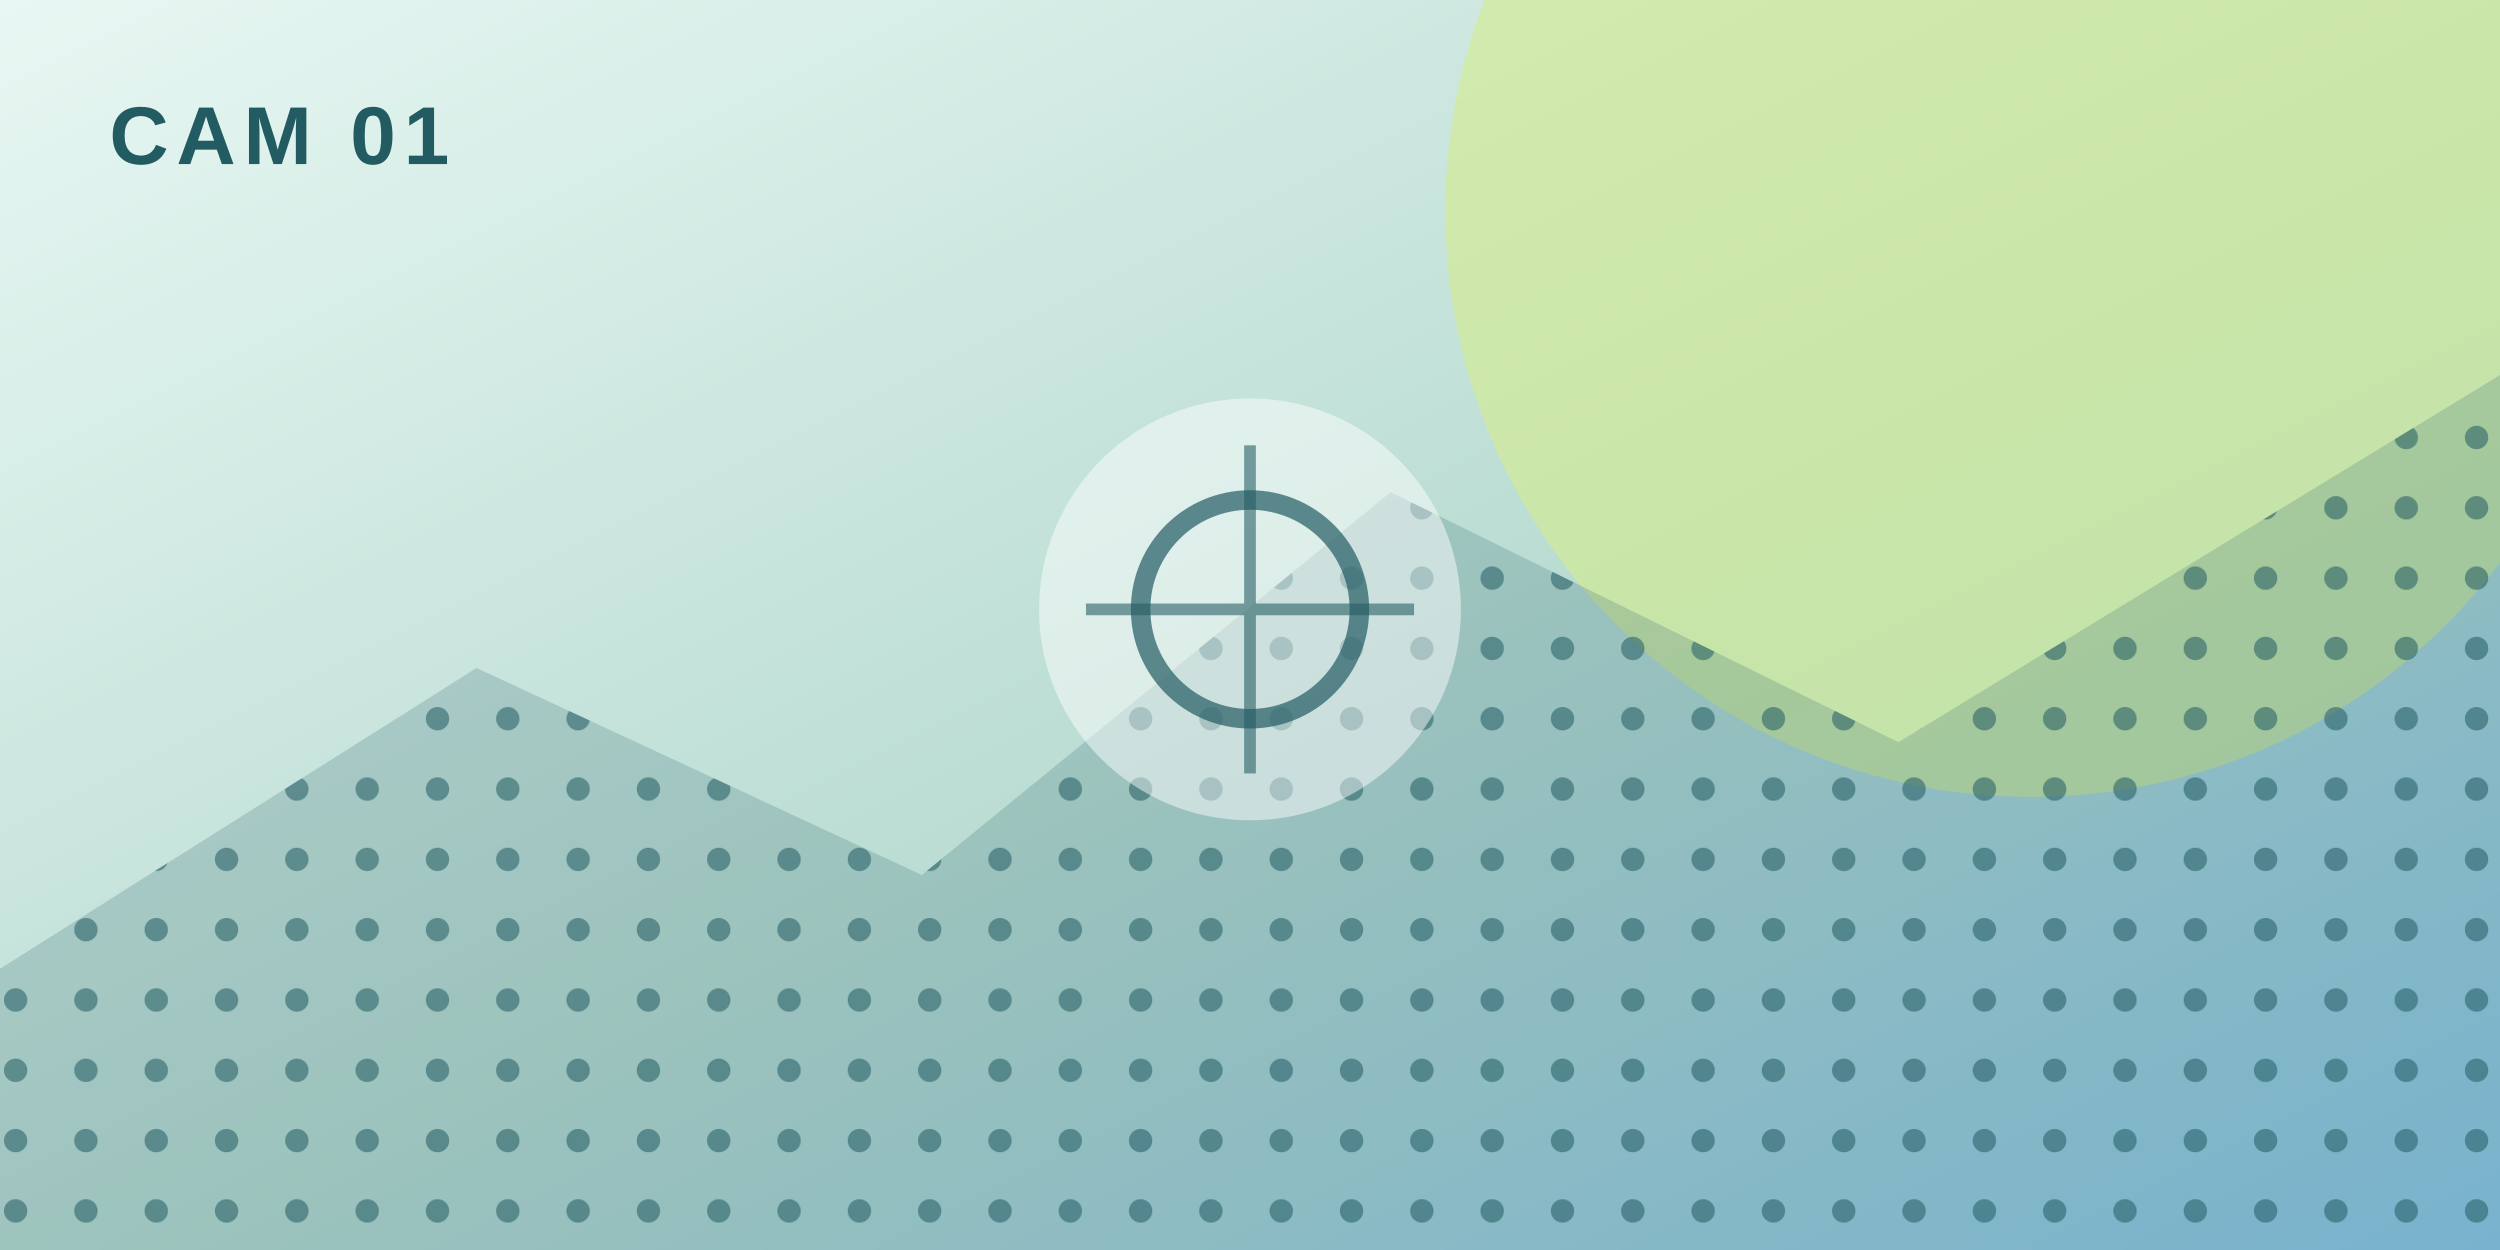
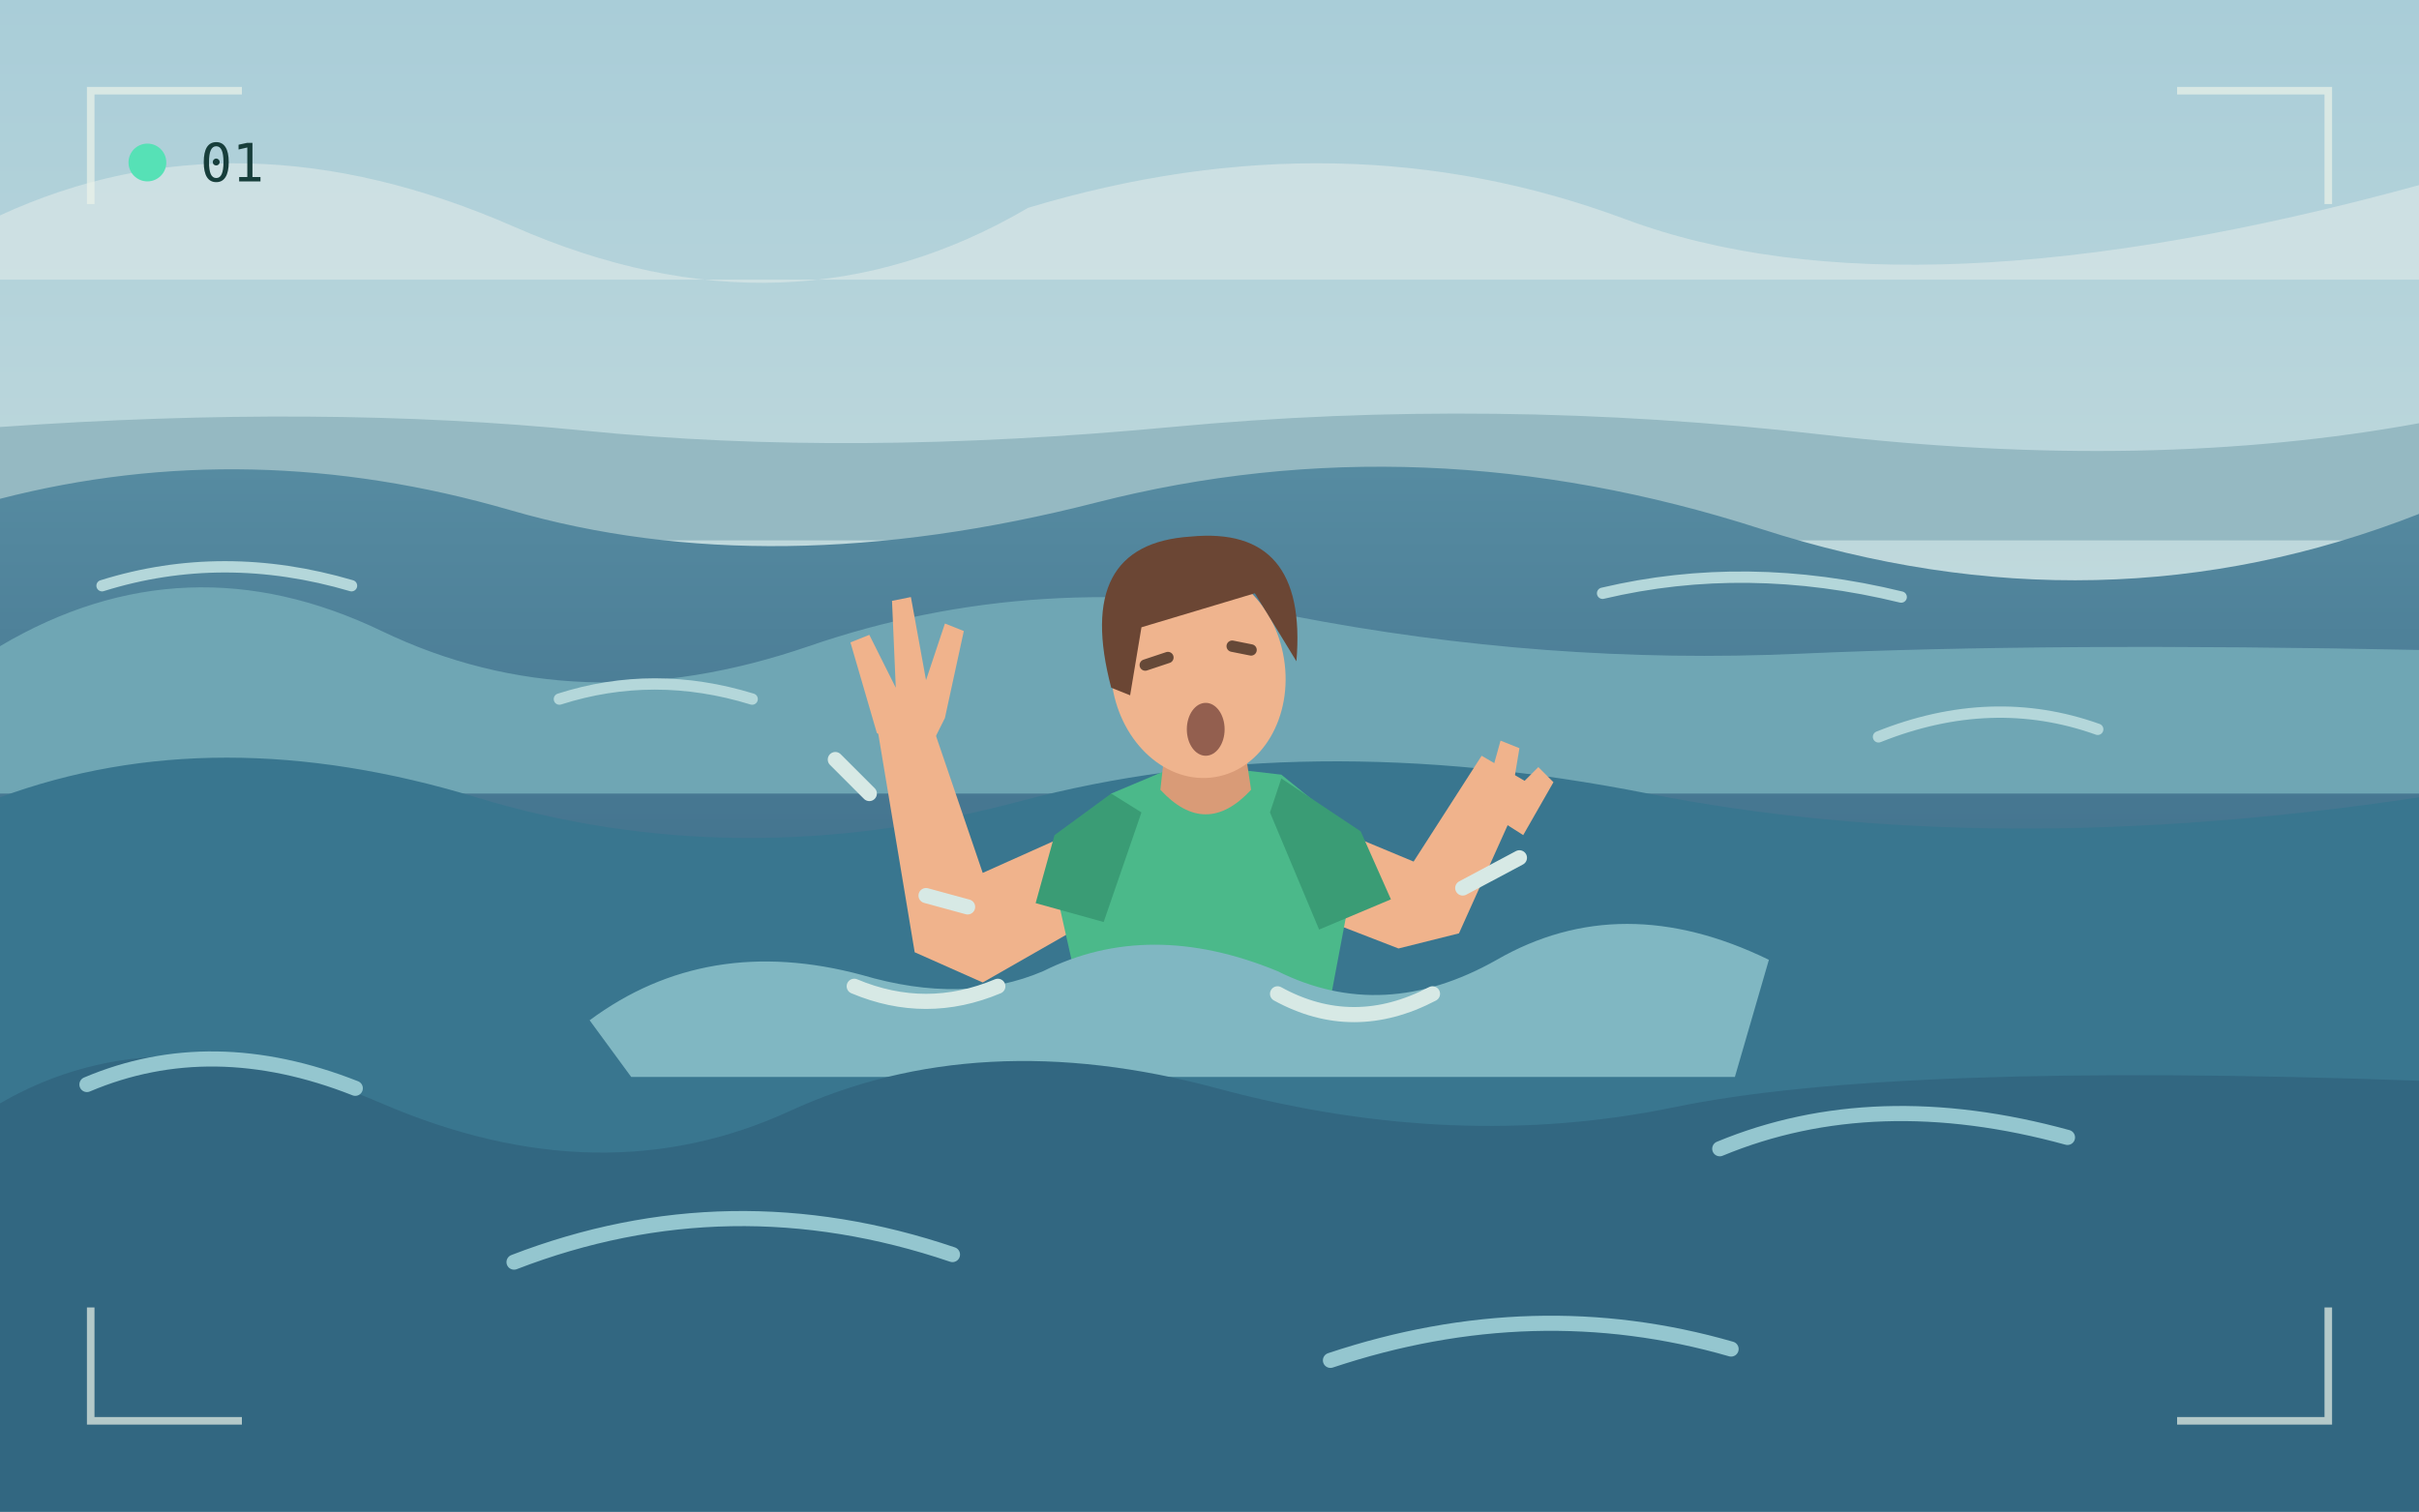
- <svg xmlns="http://www.w3.org/2000/svg" viewBox="0 0 640 320">
+ <svg xmlns="http://www.w3.org/2000/svg" viewBox="0 0 640 400">
  <defs>
-     <linearGradient id="bg" x1="0" y1="0" x2="1" y2="1">
-       <stop stop-color="#e8f7f3" />
-       <stop offset=".55" stop-color="#b9dcd2" />
-       <stop offset="1" stop-color="#8dc8e8" />
+     <linearGradient id="sky" x2="0" y2="1">
+       <stop stop-color="#a9cdd8" />
+       <stop offset="1" stop-color="#e4ece4" />
    </linearGradient>
-     <pattern id="dots" width="18" height="18" patternUnits="userSpaceOnUse">
-       <circle cx="4" cy="4" r="3" fill="#225b62" opacity=".55" />
-     </pattern>
+     <linearGradient id="sea" x2="0" y2="1">
+       <stop stop-color="#568ba1" />
+       <stop offset="1" stop-color="#254d70" />
+     </linearGradient>
  </defs>
-   <rect width="640" height="320" fill="url(#bg)" />
-   <circle cx="520" cy="54" r="150" fill="#d4ec8e" opacity=".62" />
-   <path d="M0 248 122 171 236 224 356 126 486 190 640 96V320H0Z" fill="#225b62" opacity=".2" />
-   <path d="M0 248 122 171 236 224 356 126 486 190 640 96V320H0Z" fill="url(#dots)" />
-   <circle cx="320" cy="156" r="54" fill="#fff" opacity=".48" />
-   <circle cx="320" cy="156" r="28" fill="none" stroke="#225b62" stroke-width="5" opacity=".7" />
-   <path d="M278 156h84M320 114v84" stroke="#225b62" stroke-width="3" opacity=".58" />
-   <text x="28" y="42" fill="#225b62" font-family="Arial, sans-serif" font-size="21" font-weight="700" letter-spacing="2">CAM 01</text>
+   <path fill="url(#sky)" d="M0 0h640v400H0z" />
+   <path fill="#dce8e8" opacity=".65" d="M0 57q63-29 136 3t136-5q83-25 158 3t210-9v25H0z" />
+   <path fill="#95b9c2" d="M0 113q85-6 155 1t155-1 172 2 158-3v31H0z" />
+   <path fill="url(#sea)" d="M0 132q66-17 135 3t155-2 176 7 174-4v264H0z" />
+   <path fill="#6fa6b4" d="M0 171q49-29 101-4t113 4 128-8 134 10 164-1v38H0z" />
+   <path fill="#39768f" d="M0 211q57-21 126 0t144 1 166-2 204 1v189H0z" />
+   <path fill="none" stroke="#b4d7da" stroke-width="3" stroke-linecap="round" d="M27 155q32-10 66 0m331 2q38-9 79 1M148 185q25-8 51 0m298 10q30-12 58-2" />
+   <path fill="#f0b38c" d="m289 218-29 13-15-44-13 5 10 60 18 8 42-24m48-18 24 10 18-28 12 7-18 40-16 4-31-12z" />
+   <path fill="#f0b38c" d="m232 194-7-24 5-2 7 14-1-23 5-1 4 22 5-15 5 2-5 23-5 10m147 14 5-18 5 2-2 12 7-7 4 4-8 14z" />
+   <path fill="#4bb98a" d="m294 210 19-8 26 3 21 17-10 53-62-1-9-40z" />
+   <path fill="#3a9c75" d="m294 210-15 11-5 18 18 5 10-29m37-9 21 14 8 18-19 8-13-31z" />
+   <path fill="#d99b77" d="m309 191-2 18q12 13 24 0l-3-20z" />
+   <ellipse cx="317" cy="178" rx="23" ry="28" fill="#efb48e" transform="rotate(-9 317 178)" />
+   <path fill="#6b4634" d="M294 182q-10-38 21-40 31-3 28 33l-11-18-30 9-3 18z" />
+   <path fill="none" stroke="#664938" stroke-width="3" stroke-linecap="round" d="m303 176 6-2m17-3 5 1" />
+   <ellipse cx="319" cy="193" rx="5" ry="7" fill="#935f4f" />
+   <path fill="#80b7c2" d="M156 270q31-23 72-12 27 8 48-1 28-14 62 0 28 14 58-3 33-19 72 0l-9 31H167z" />
+   <path fill="#326781" d="M0 292q43-25 101 0t108 2 113-6 121 5 197-7v114H0z" />
+   <path fill="none" stroke="#d7e9e5" stroke-width="4" stroke-linecap="round" d="M226 261q19 8 38 0m74 2q20 11 41 0m-149-53-9-9m35 39-11-3m142-2 15-8" />
+   <path fill="none" stroke="#94c6cf" stroke-width="4" stroke-linecap="round" d="M23 287q33-14 71 1m361 16q41-17 92-3M136 334q57-22 116-2m100 28q54-18 106-3" />
+   <path fill="none" stroke="#ecf3e9" stroke-opacity=".7" stroke-width="2" d="M24 54V24h40m512 0h40v30M24 346v30h40m512 0h40v-30" />
+   <circle cx="39" cy="43" r="5" fill="#56e1b6" />
+   <text x="53" y="48" fill="#173e3b" font-family="monospace" font-size="14">01</text>
</svg>
